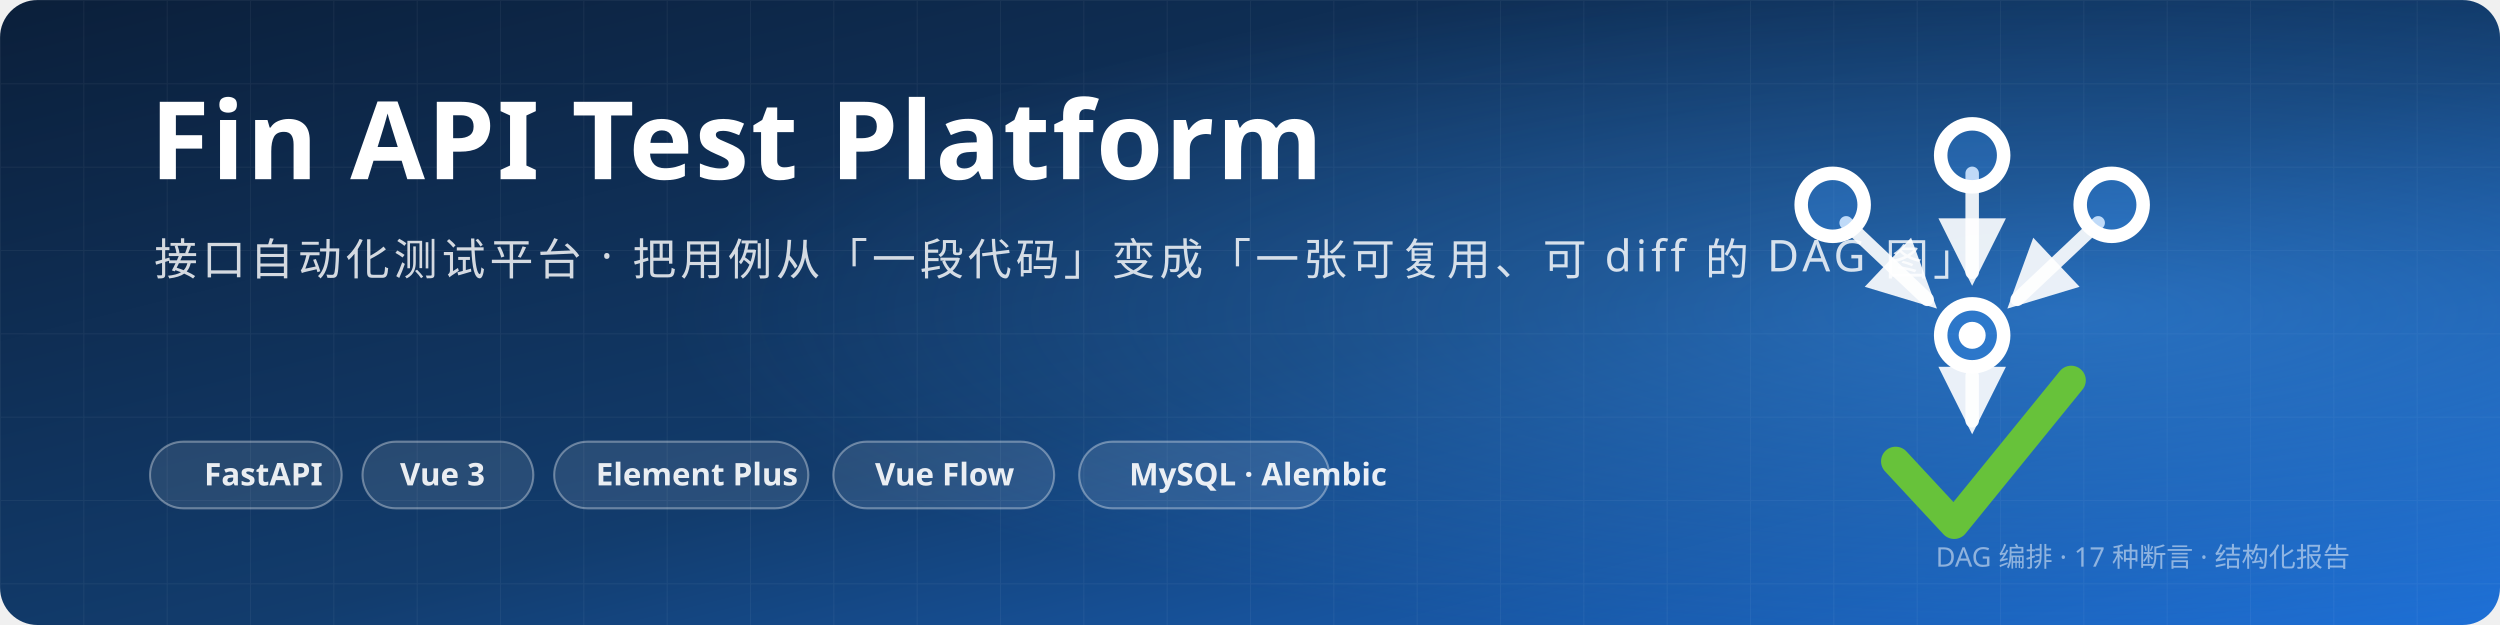
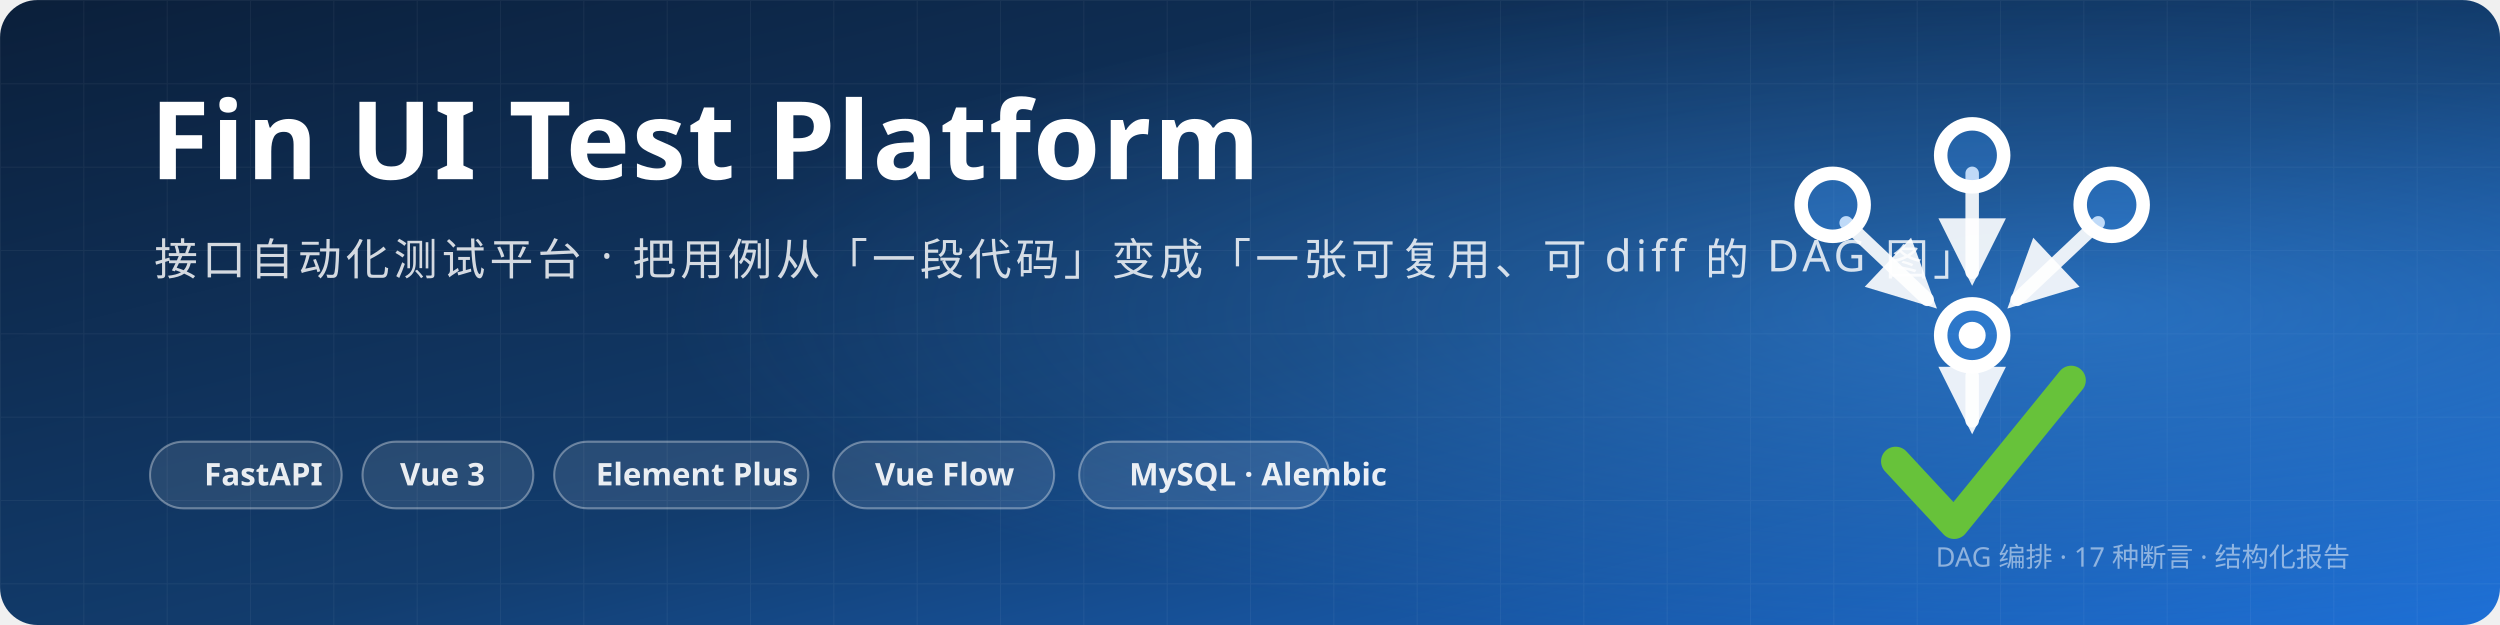
<svg xmlns="http://www.w3.org/2000/svg" width="1200" height="300" viewBox="0 0 1200 300" font-family="'Segoe UI', 'PingFang SC', 'Microsoft YaHei', sans-serif">
  <defs>
    <linearGradient id="bg" x1="0" y1="0" x2="1" y2="1">
      <stop offset="0%" stop-color="#0B1F3A" />
      <stop offset="55%" stop-color="#123C6D" />
      <stop offset="100%" stop-color="#1D6FD6" />
    </linearGradient>
    <radialGradient id="spot" cx="0.82" cy="0.5" r="0.55">
      <stop offset="0%" stop-color="#409EFF" stop-opacity="0.45" />
      <stop offset="100%" stop-color="#409EFF" stop-opacity="0" />
    </radialGradient>
    <marker id="arrow" viewBox="0 0 10 10" refX="8" refY="5" markerWidth="5" markerHeight="5" orient="auto">
      <polygon points="0 0, 10 5, 0 10" fill="#ffffff" fill-opacity="0.9" />
    </marker>
    <pattern id="grid" width="40" height="40" patternUnits="userSpaceOnUse">
      <path d="M40 0 H0 V40" fill="none" stroke="#ffffff" stroke-opacity="0.05" stroke-width="1" />
    </pattern>
  </defs>
  <rect width="1200" height="300" rx="18" fill="url(#bg)" />
  <rect width="1200" height="300" rx="18" fill="url(#grid)" />
  <rect width="1200" height="300" rx="18" fill="url(#spot)" />
  <g transform="translate(72, 86)">
    <text x="0" y="0" font-size="52" font-weight="700" fill="#ffffff" letter-spacing="1">
-       Fin API Test Platform
+       Fin UI Test Platform
    </text>
    <text x="2" y="46" font-size="21" fill="#ffffff" fill-opacity="0.82" letter-spacing="2">
      接口自动化测试平台 · 把用例从「一段代码」变成「一张可复用、可 diff 的 DAG 图」
    </text>
  </g>
  <g transform="translate(72, 212)" font-size="15" font-weight="600">
    <g fill="#ffffff" fill-opacity="0.1" stroke="#ffffff" stroke-opacity="0.35">
      <rect x="0" y="0" width="92" height="32" rx="16" />
      <rect x="102" y="0" width="82" height="32" rx="16" />
      <rect x="194" y="0" width="122" height="32" rx="16" />
      <rect x="328" y="0" width="106" height="32" rx="16" />
      <rect x="446" y="0" width="120" height="32" rx="16" />
    </g>
    <g fill="#ffffff" fill-opacity="0.9">
      <text x="26" y="21">FastAPI</text>
      <text x="120" y="21">Vue 3</text>
      <text x="214" y="21">Element Plus</text>
      <text x="348" y="21">Vue Flow</text>
      <text x="470" y="21">MySQL · Alembic</text>
    </g>
  </g>
  <g transform="translate(830, 40) scale(1.08)">
    <g stroke="#ffffff" stroke-opacity="0.9" stroke-width="6" fill="none" stroke-linecap="round">
      <path d="M52 62 L88 96" marker-end="url(#arrow)" />
      <path d="M108 40 L108 84" marker-end="url(#arrow)" />
      <path d="M164 62 L128 96" marker-end="url(#arrow)" />
      <path d="M108 130 L108 150" marker-end="url(#arrow)" />
    </g>
    <g fill="#409EFF" fill-opacity="0.25" stroke="#ffffff" stroke-width="6">
      <circle cx="46" cy="54" r="14" />
      <circle cx="108" cy="32" r="14" />
      <circle cx="170" cy="54" r="14" />
      <circle cx="108" cy="112" r="14" />
    </g>
    <circle cx="108" cy="112" r="6" fill="#ffffff" />
    <path d="M74 168 L100 196 L152 132" fill="none" stroke="#67C23A" stroke-width="13" stroke-linecap="round" stroke-linejoin="round" />
  </g>
  <text x="1128" y="272" font-size="13" fill="#ffffff" fill-opacity="0.5" text-anchor="end">
    DAG 编排 · 17 种断言 · 结构化报告
  </text>
</svg>
